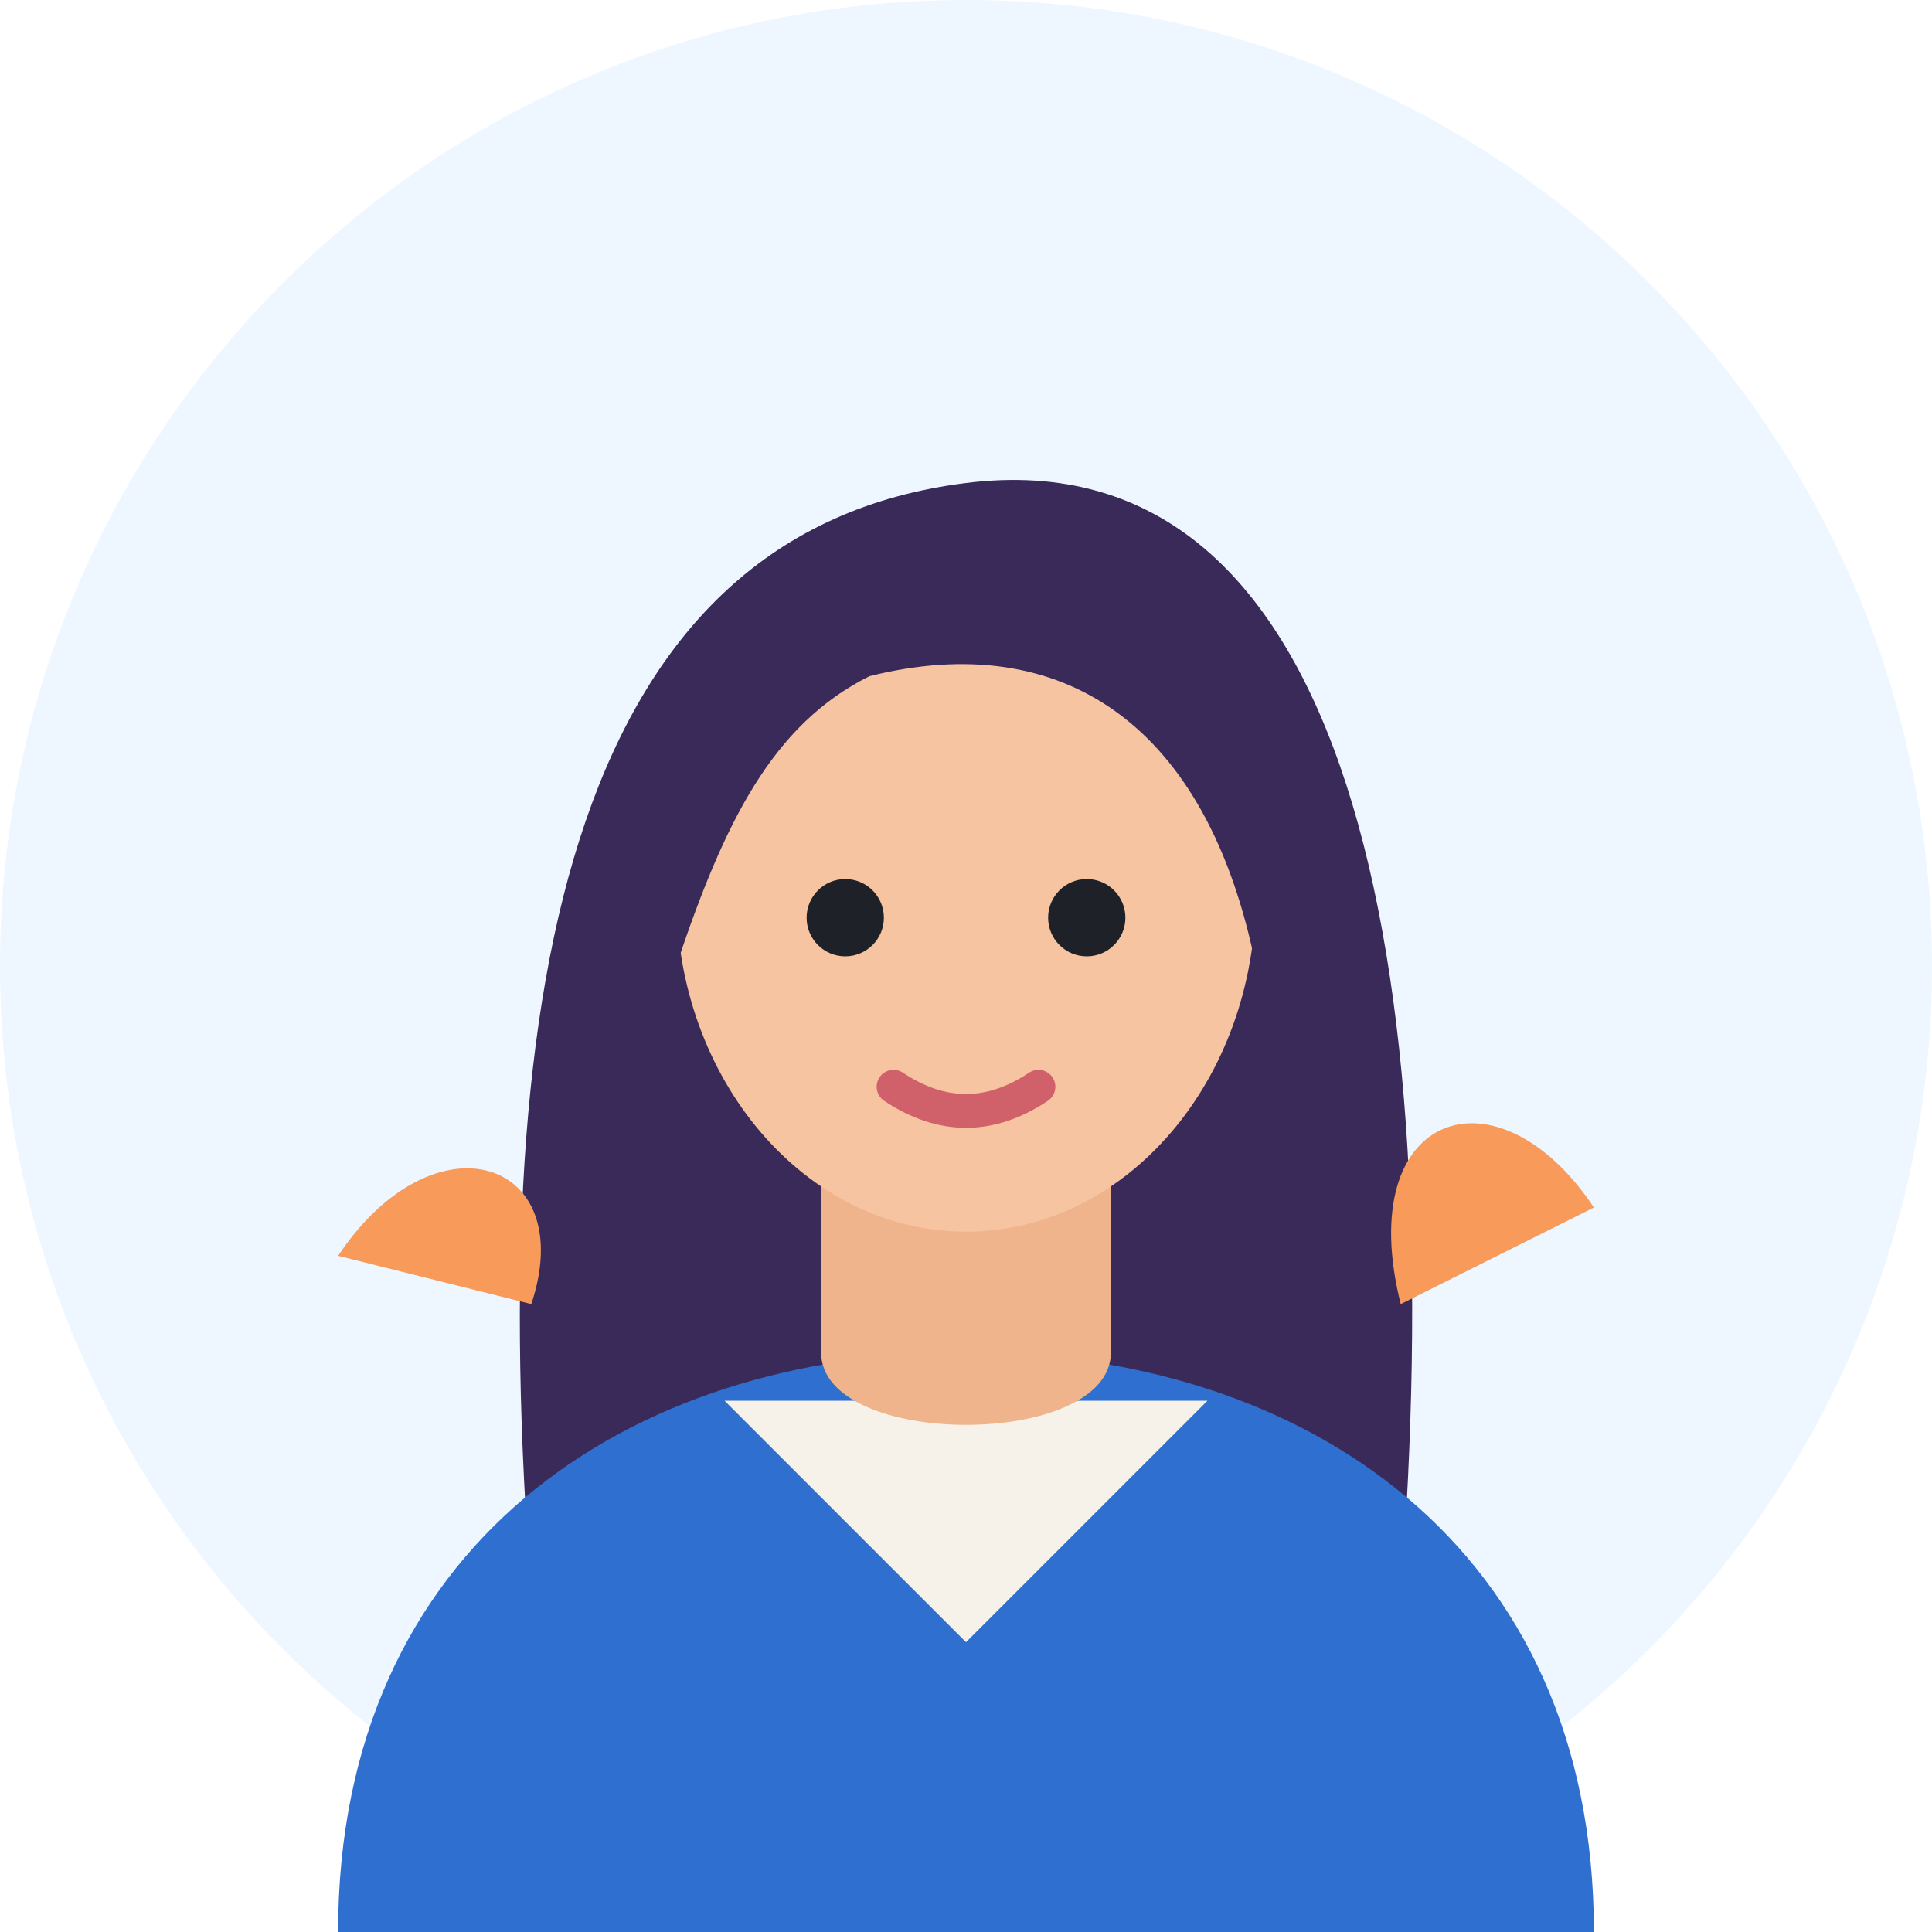
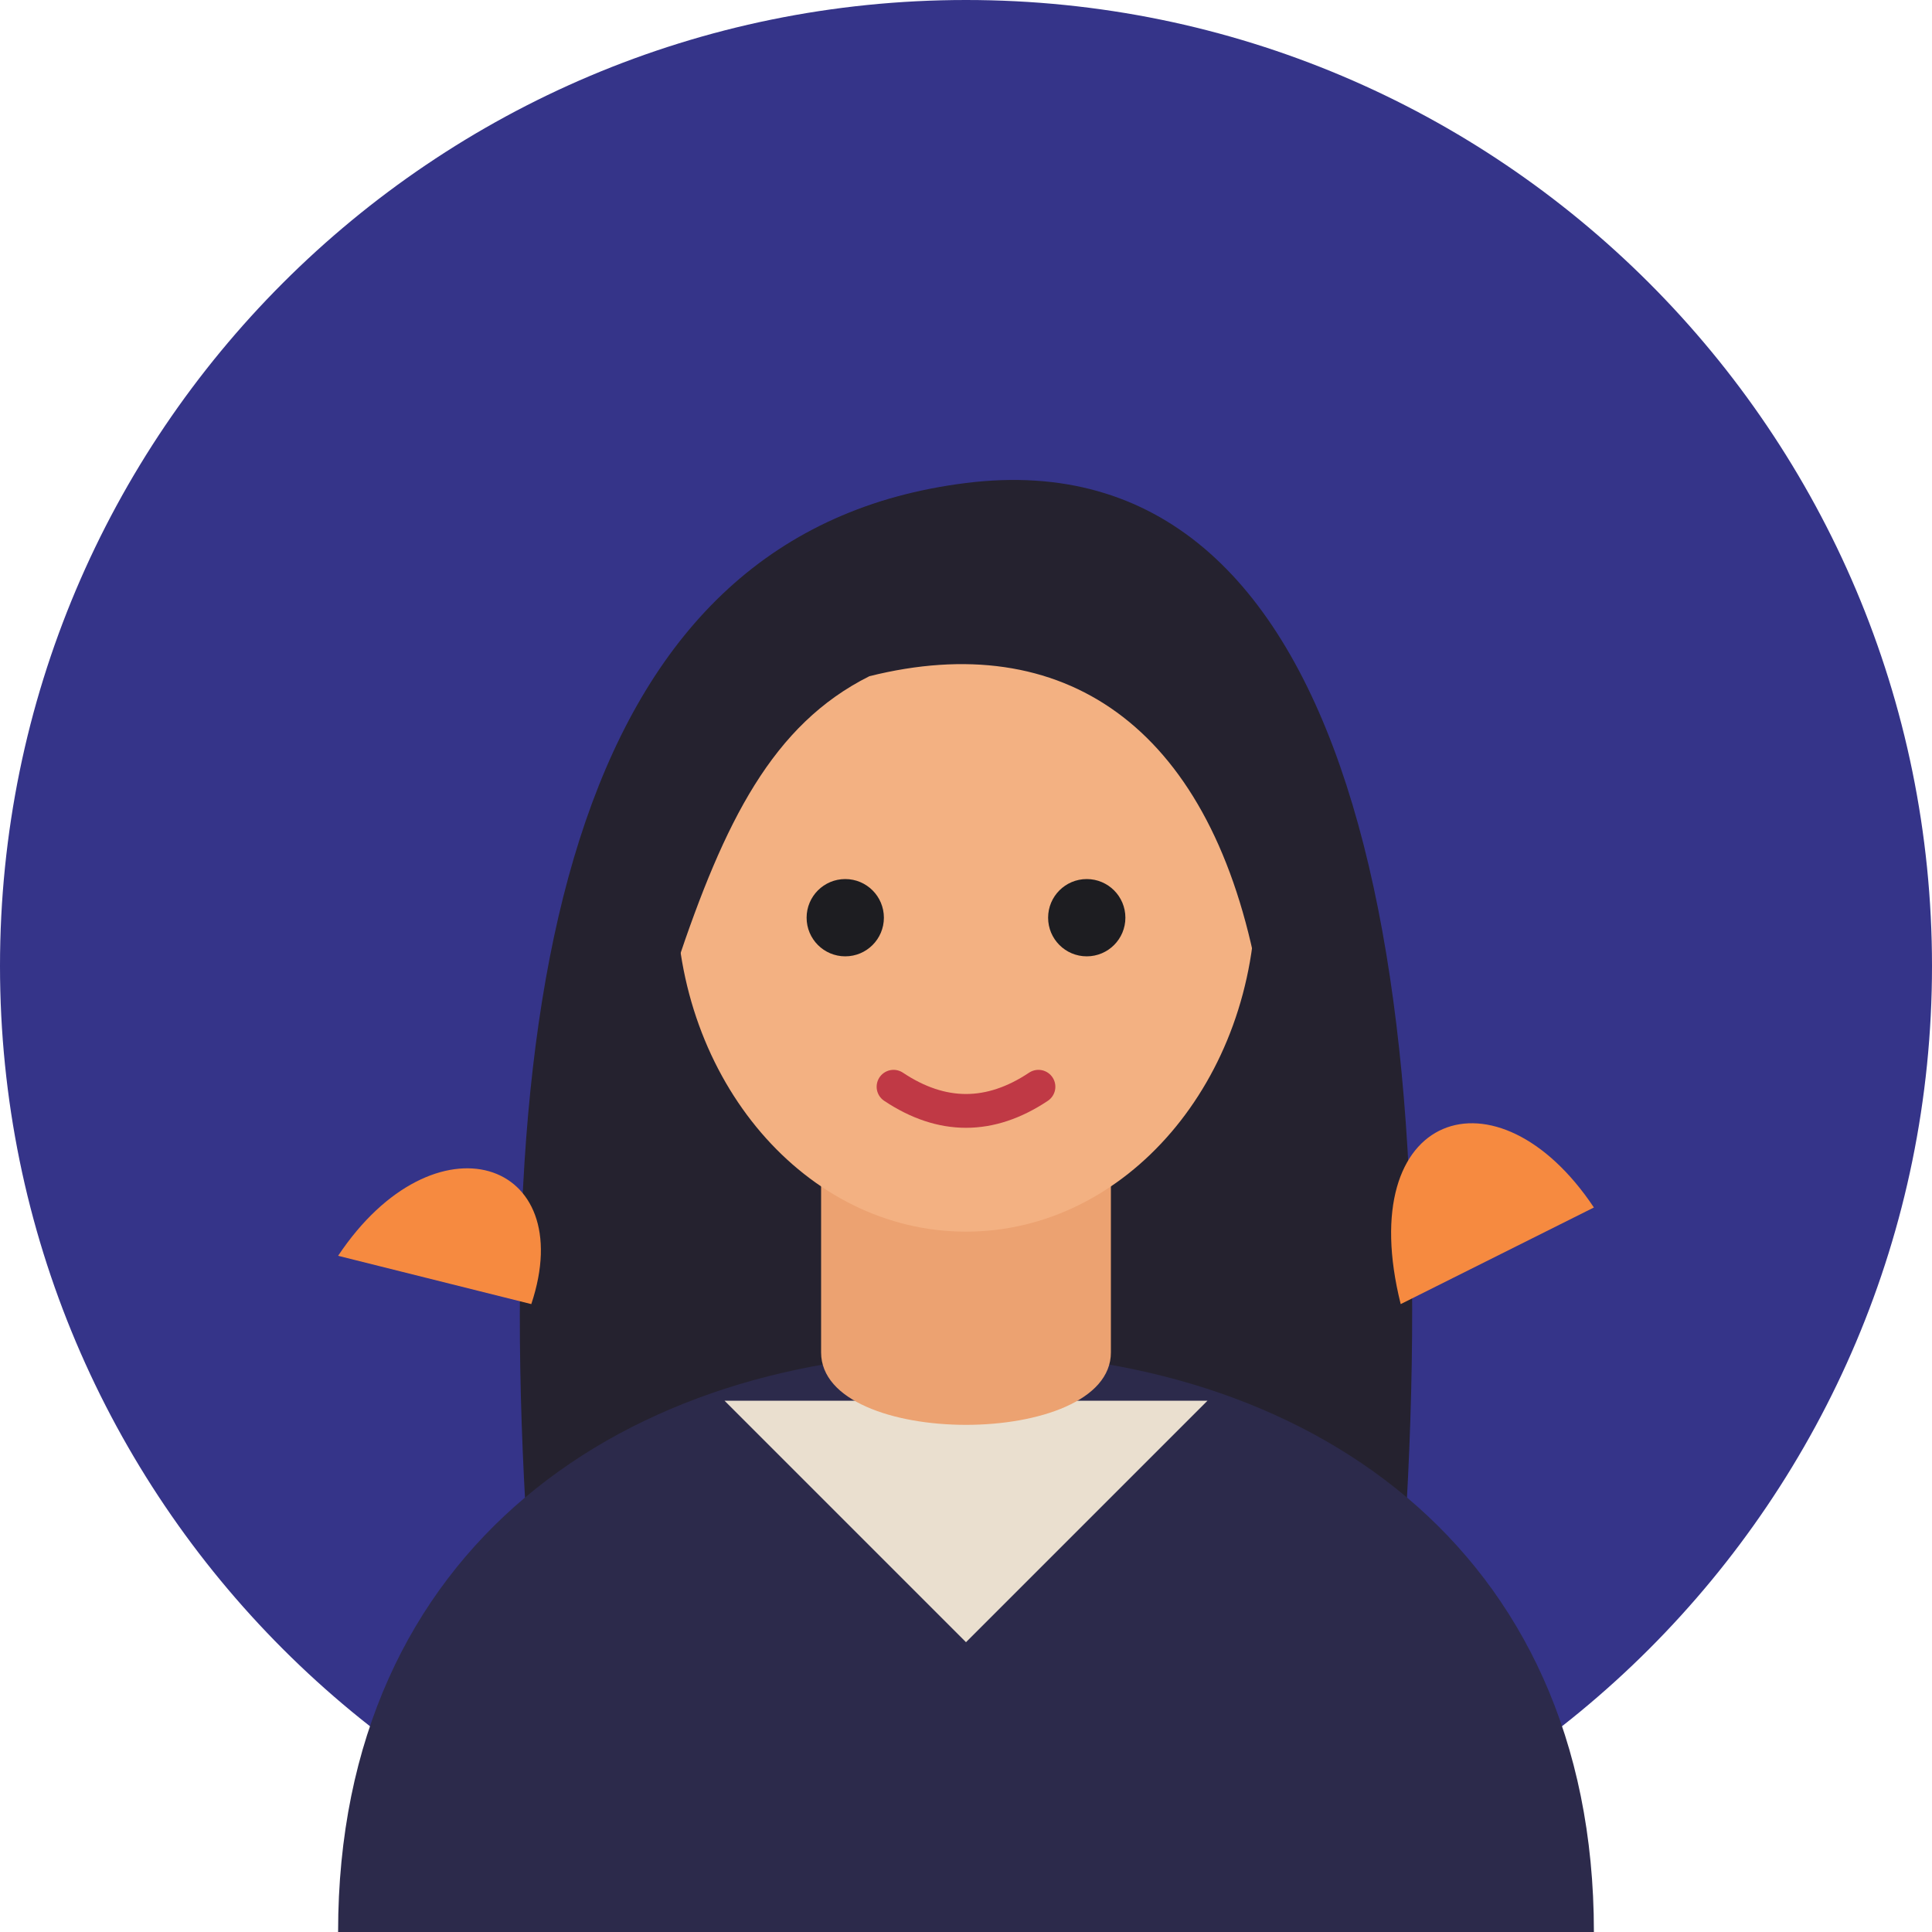
<svg xmlns="http://www.w3.org/2000/svg" viewBox="0 0 80 80" width="80" height="80" preserveAspectRatio="xMidYMid slice">
  <defs />
-   <circle cx="40" cy="40" r="40" fill="#eef7ff" />
-   <path d="M22 66C20 40 24 22 40 20S60 40 58 66Z" fill="#3a2a5a" />
-   <path d="M14 80C14 64 26 56 40 56S66 64 66 80Z" fill="#2f6fd0" />
-   <path d="M30 58L40 68 50 58Z" fill="#f6f2ea" />
-   <path d="M34 46h12v10c0 4-12 4-12 0z" fill="#f0b48c" />
-   <ellipse cx="40" cy="37" rx="12" ry="14" fill="#f6c4a0" />
-   <path d="M28 40C26 24 34 20 42 20 52 22 54 30 52 40 50 30 44 26 36 28 32 30 30 34 28 40Z" fill="#3a2a5a" />
-   <path d="M66 50C62 44 56 46 58 54Z" fill="#f79a5a" />
-   <path d="M14 52C18 46 24 48 22 54Z" fill="#f79a5a" />
-   <circle cx="35" cy="38" r="1.6" fill="#1e2228" />
-   <circle cx="45" cy="38" r="1.6" fill="#1e2228" />
-   <path d="M37 45q3 2 6 0" stroke="#d0606a" stroke-width="1.4" fill="none" stroke-linecap="round" />
+   <circle cx="40" cy="40" r="40" fill="#353489" />
+   <path d="M22 66C20 40 24 22 40 20S60 40 58 66Z" fill="#25222f" />
+   <path d="M14 80C14 64 26 56 40 56S66 64 66 80Z" fill="#2c2a4b" />
+   <path d="M30 58L40 68 50 58Z" fill="#eadfcf" />
+   <path d="M34 46h12v10c0 4-12 4-12 0z" fill="#eca271" />
+   <ellipse cx="40" cy="37" rx="12" ry="14" fill="#f3b182" />
+   <path d="M28 40C26 24 34 20 42 20 52 22 54 30 52 40 50 30 44 26 36 28 32 30 30 34 28 40Z" fill="#25222f" />
+   <path d="M66 50C62 44 56 46 58 54Z" fill="#f68a40" />
+   <path d="M14 52C18 46 24 48 22 54Z" fill="#f68a40" />
+   <circle cx="35" cy="38" r="1.6" fill="#1d1d21" />
+   <circle cx="45" cy="38" r="1.6" fill="#1d1d21" />
+   <path d="M37 45q3 2 6 0" stroke="#c03945" stroke-width="1.4" fill="none" stroke-linecap="round" />
</svg>
